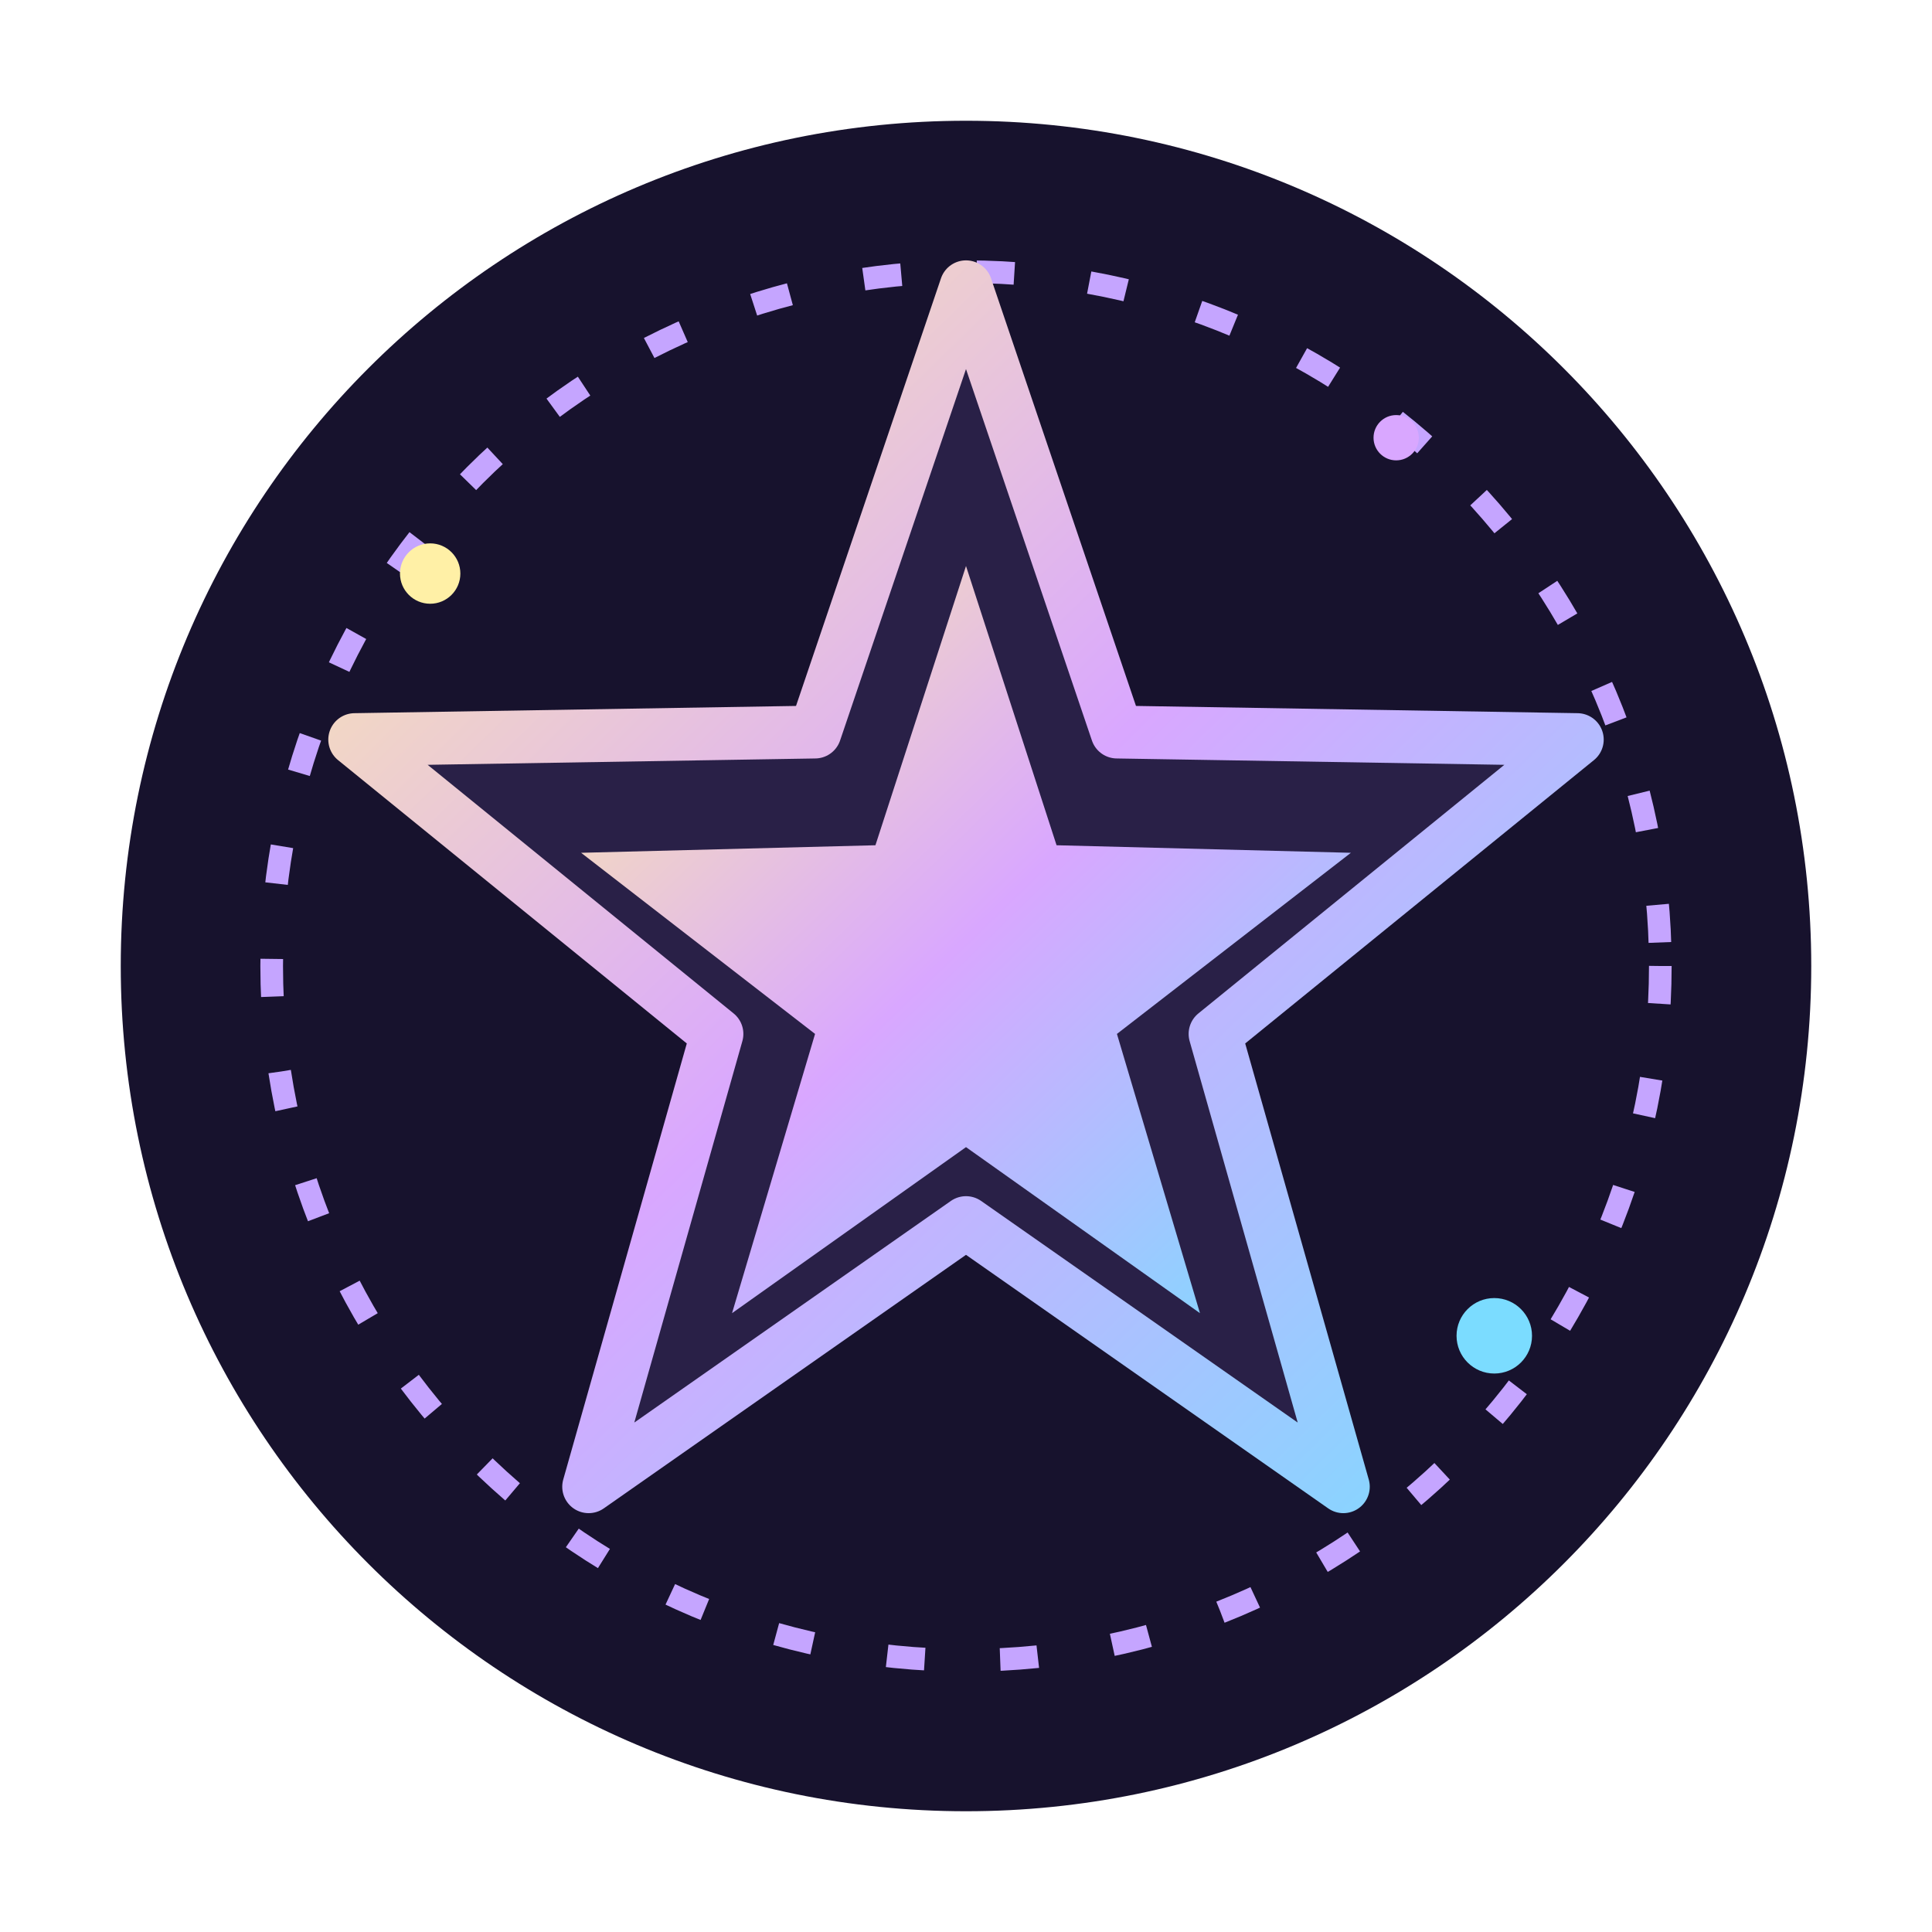
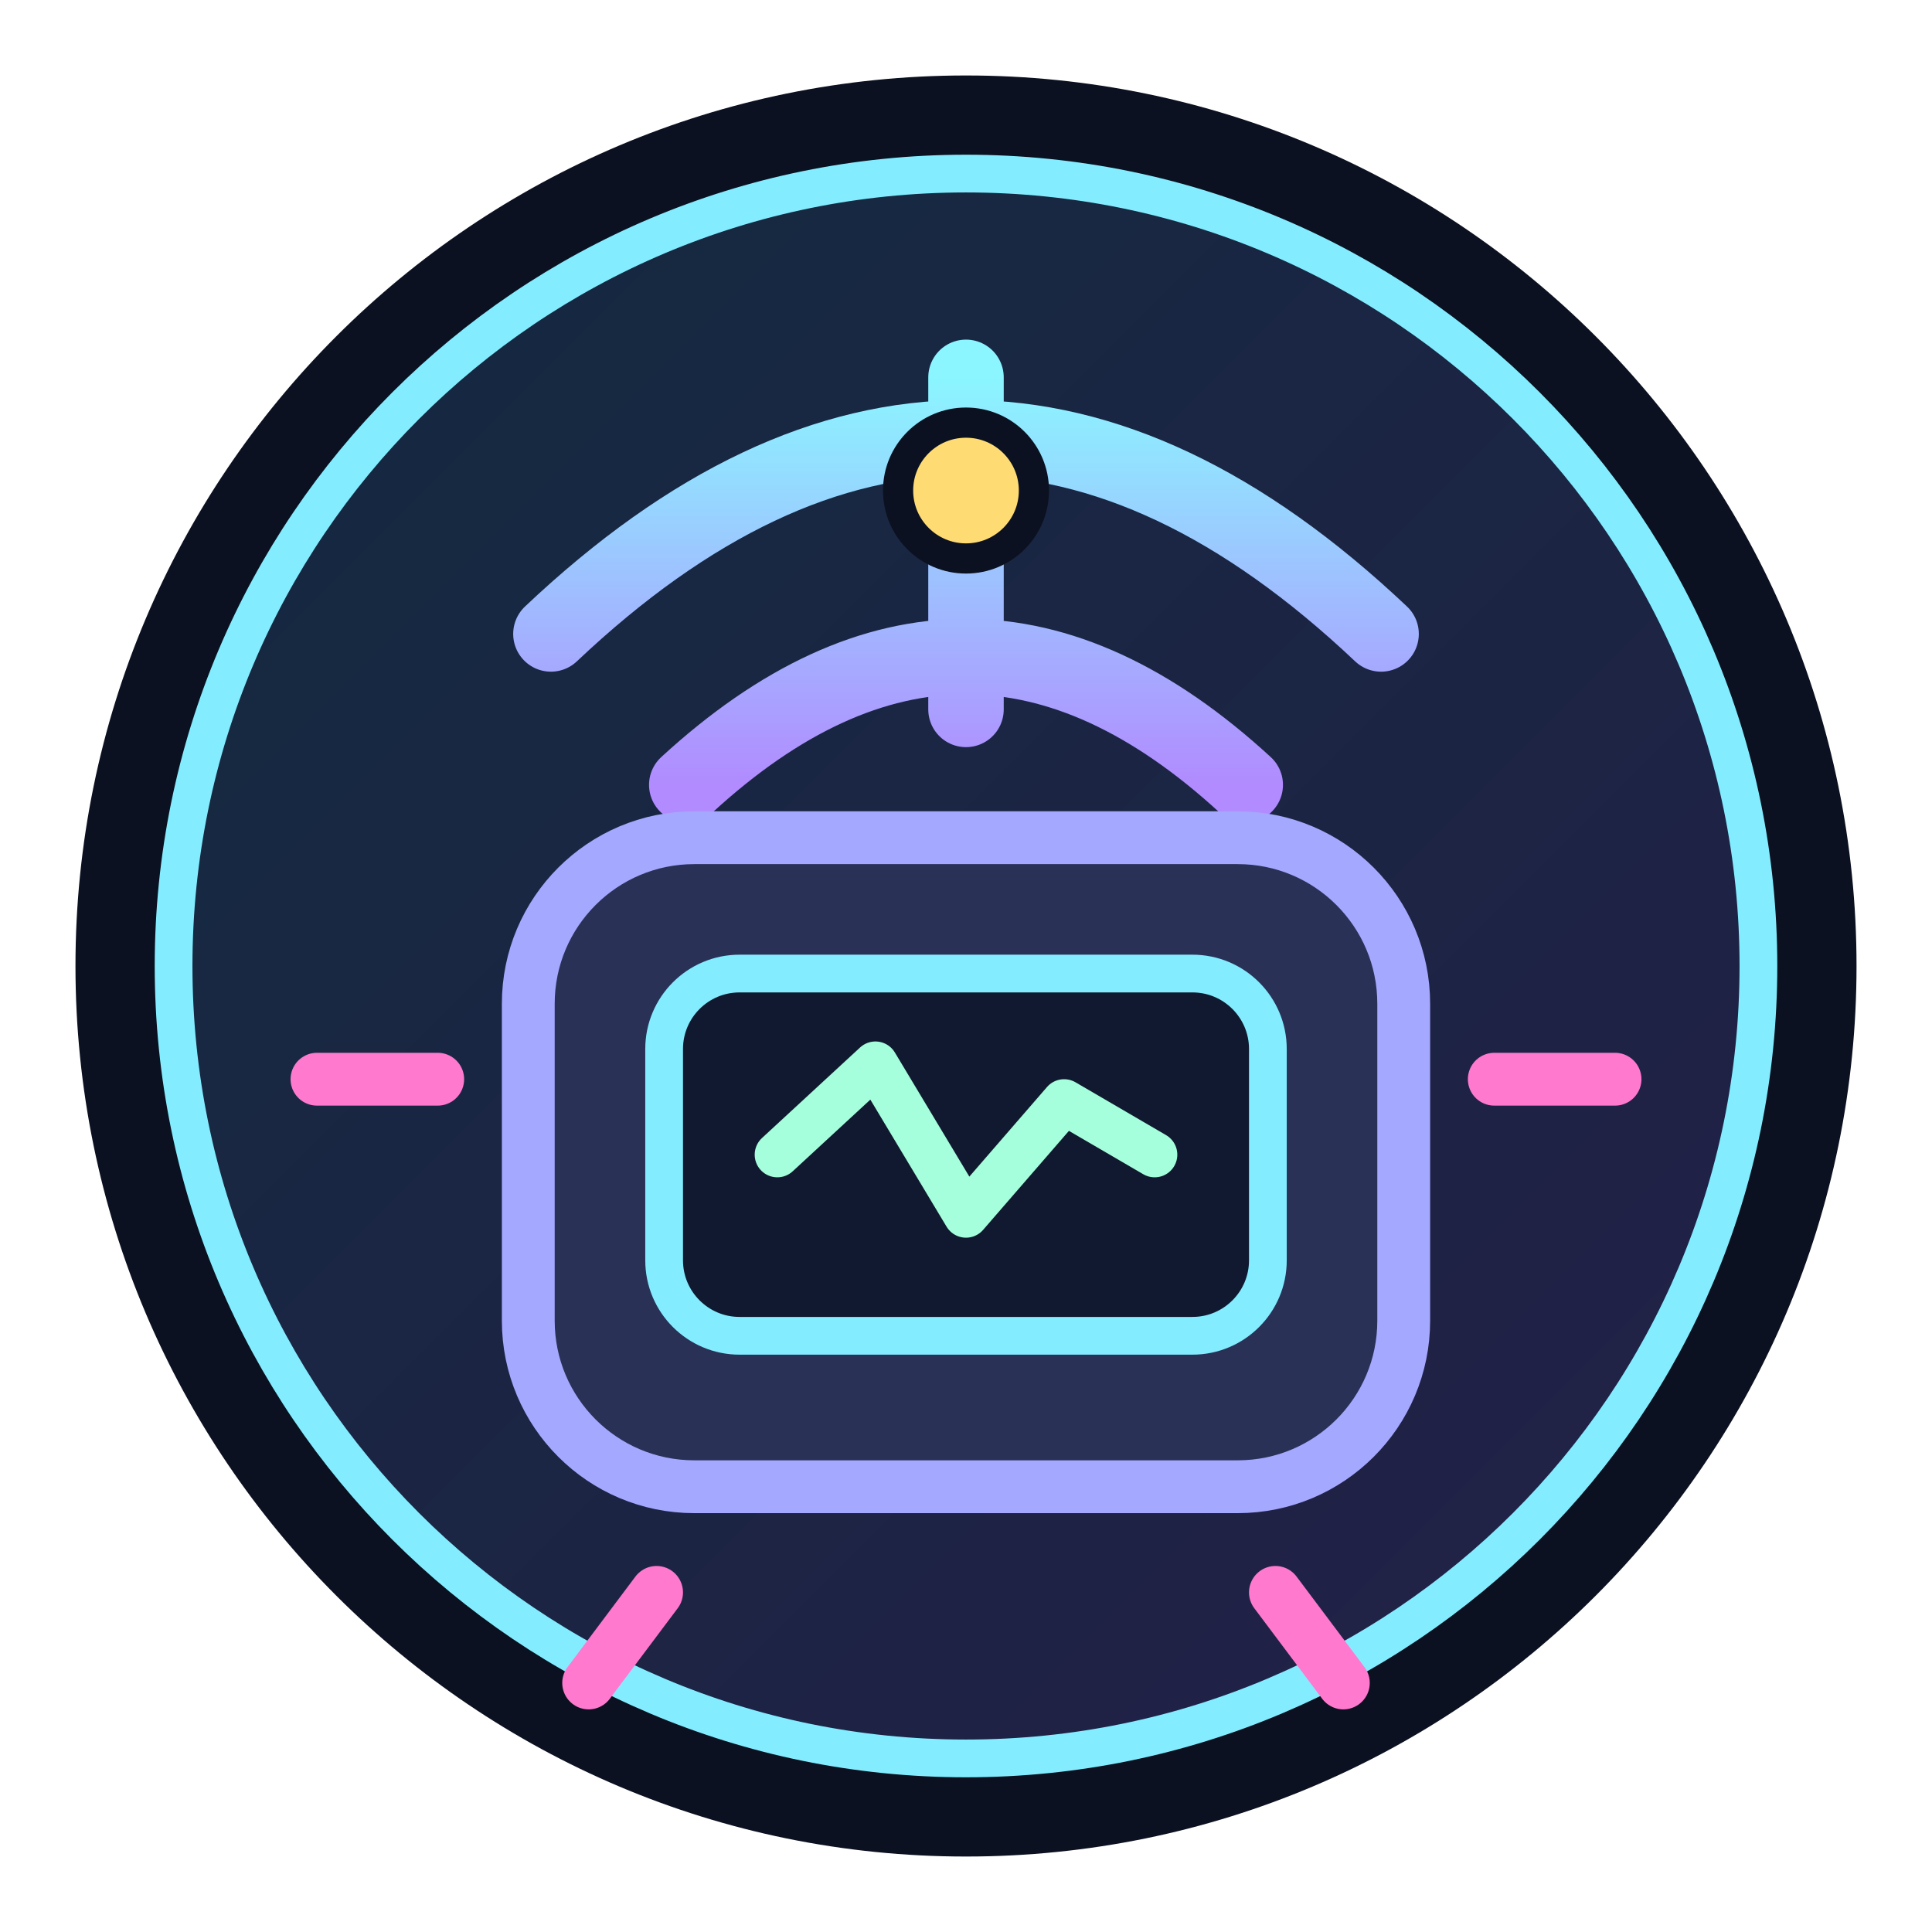
<svg xmlns="http://www.w3.org/2000/svg" viewBox="0 0 256 256">
  <defs>
-     <linearGradient id="g" x1="0" y1="0" x2="1" y2="1">
-       <stop stop-color="#fff0a6" />
-       <stop offset=".5" stop-color="#d9a7ff" />
-       <stop offset="1" stop-color="#7bdcff" />
+     <linearGradient id="bg" x2="1" y2="1">
+       <stop stop-color="#142a40" />
+       <stop offset="1" stop-color="#222047" />
+     </linearGradient>
+     <linearGradient id="signal" x2="0" y2="1">
+       <stop stop-color="#8bf6ff" />
+       <stop offset="1" stop-color="#b18bff" />
    </linearGradient>
  </defs>
-   <circle cx="128" cy="128" r="112" fill="#17122d" />
-   <circle cx="128" cy="128" r="92" fill="none" stroke="#c5a5ff" stroke-width="3" stroke-dasharray="5 10" />
-   <path d="m128 38 20 59 61 1-48 39 17 60-50-35-50 35 17-60-48-39 61-1Z" fill="#292047" stroke="url(#g)" stroke-width="7" stroke-linejoin="round" />
-   <path d="m128 75 12 37 39 1-31 24 11 37-31-22-31 22 11-37-31-24 39-1Z" fill="url(#g)" />
-   <circle cx="57" cy="76" r="4" fill="#fff0a6" />
-   <circle cx="198" cy="177" r="5" fill="#7bdcff" />
-   <circle cx="185" cy="58" r="3" fill="#d9a7ff" />
+   <circle cx="128" cy="128" r="118" fill="#0b1120" />
+   <circle cx="128" cy="128" r="105" fill="url(#bg)" stroke="#83edff" stroke-width="5" />
+   <path d="M128 50v44M91 104q37-34 74 0M73 84q55-52 110 0" fill="none" stroke="url(#signal)" stroke-width="10" stroke-linecap="round" />
+   <rect x="70" y="111" width="116" height="86" rx="22" fill="#2a3157" stroke="#a4a8ff" stroke-width="7" />
+   <rect x="88" y="129" width="80" height="48" rx="10" fill="#10192f" stroke="#83edff" stroke-width="5" />
+   <path d="m103 153 13-12 12 20 13-15 12 7" fill="none" stroke="#a6ffdc" stroke-width="6" stroke-linecap="round" stroke-linejoin="round" />
+   <circle cx="128" cy="65" r="9" fill="#ffdc73" stroke="#0b1120" stroke-width="4" />
+   <path d="M58 143h-16m172 0h-16M87 211l-9 12m91-12 9 12" stroke="#ff79cf" stroke-width="7" stroke-linecap="round" />
</svg>
